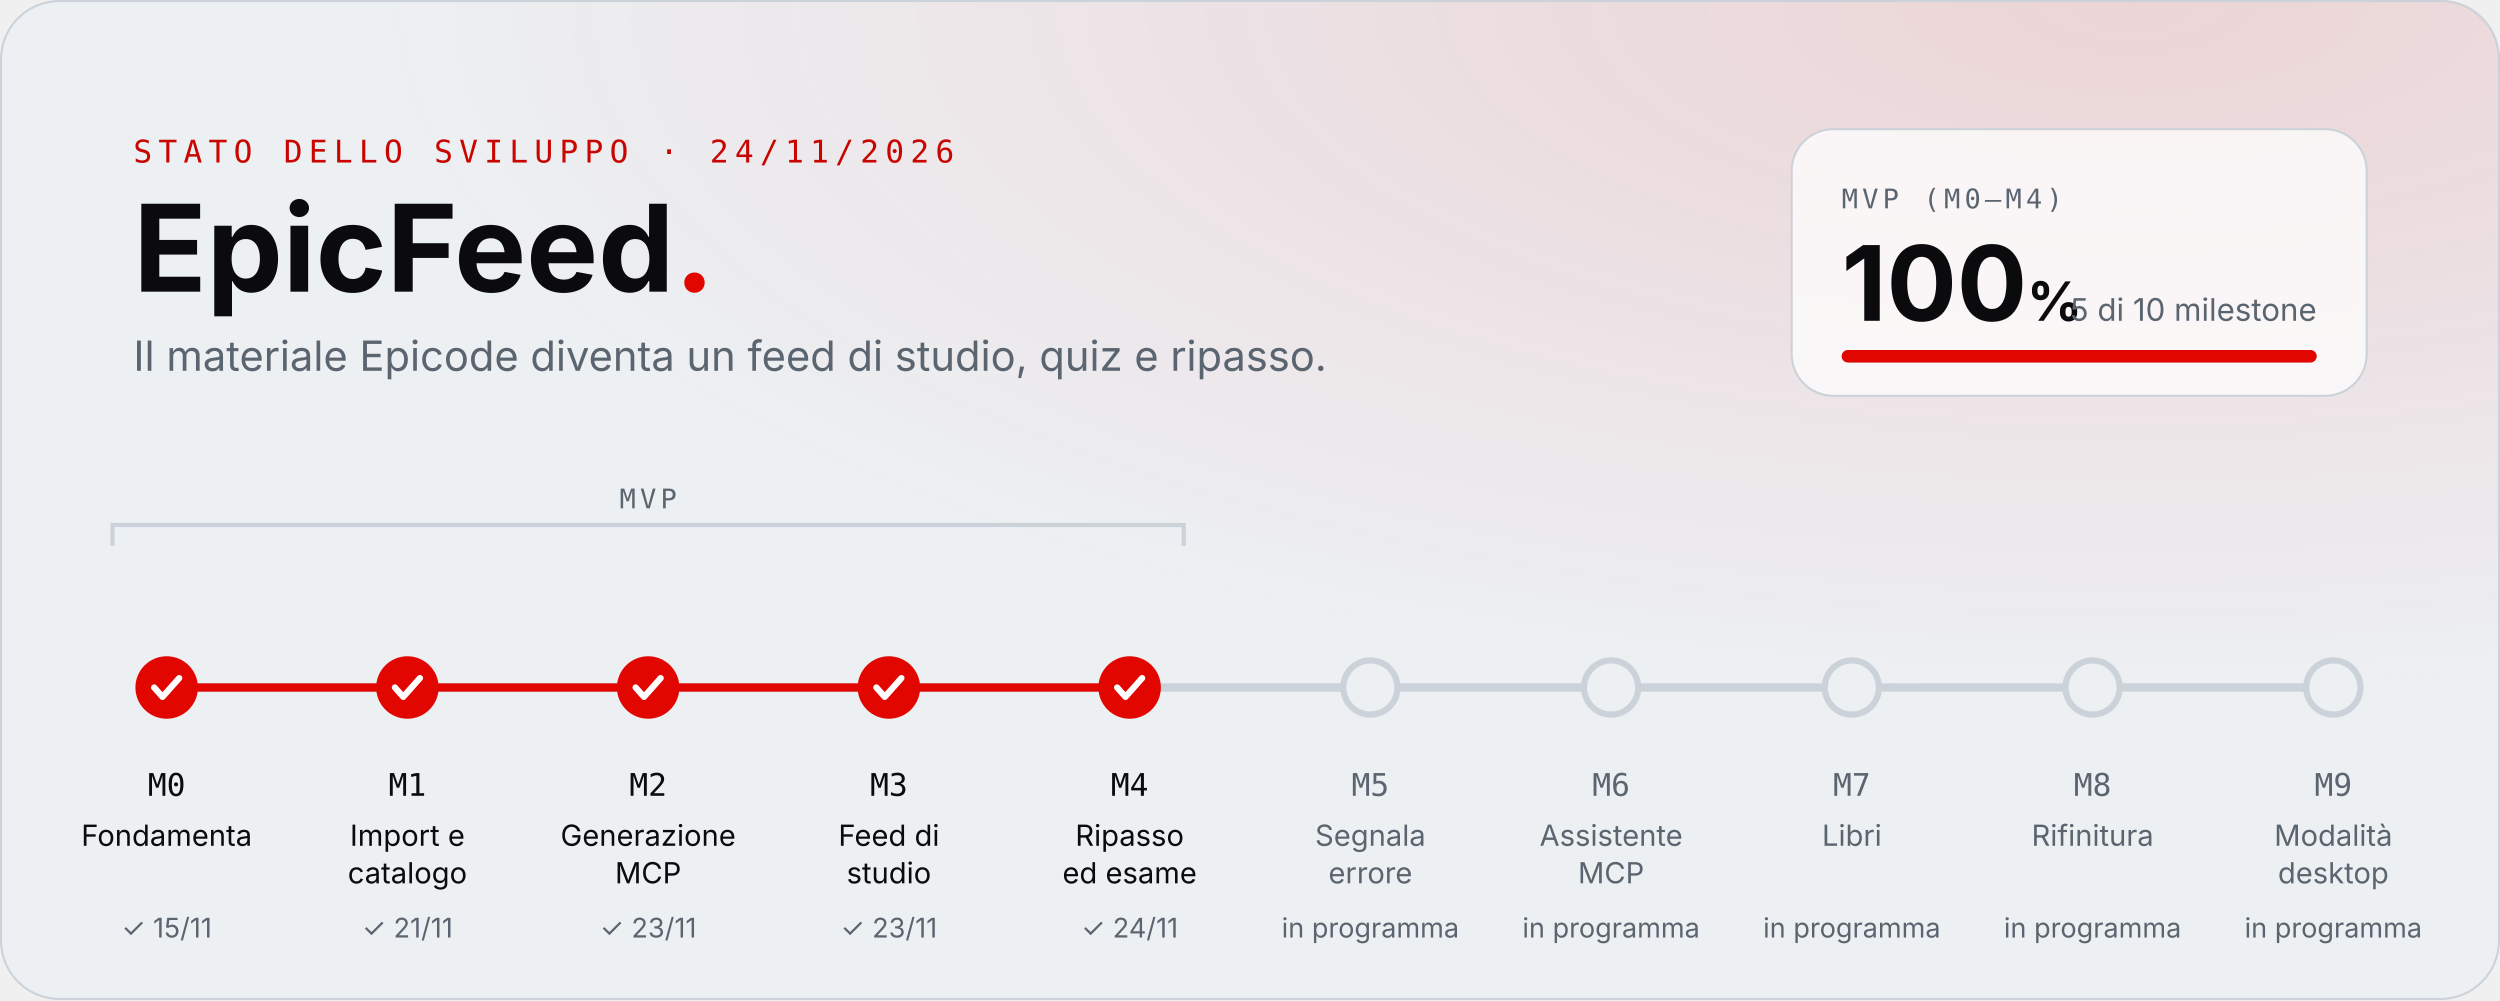
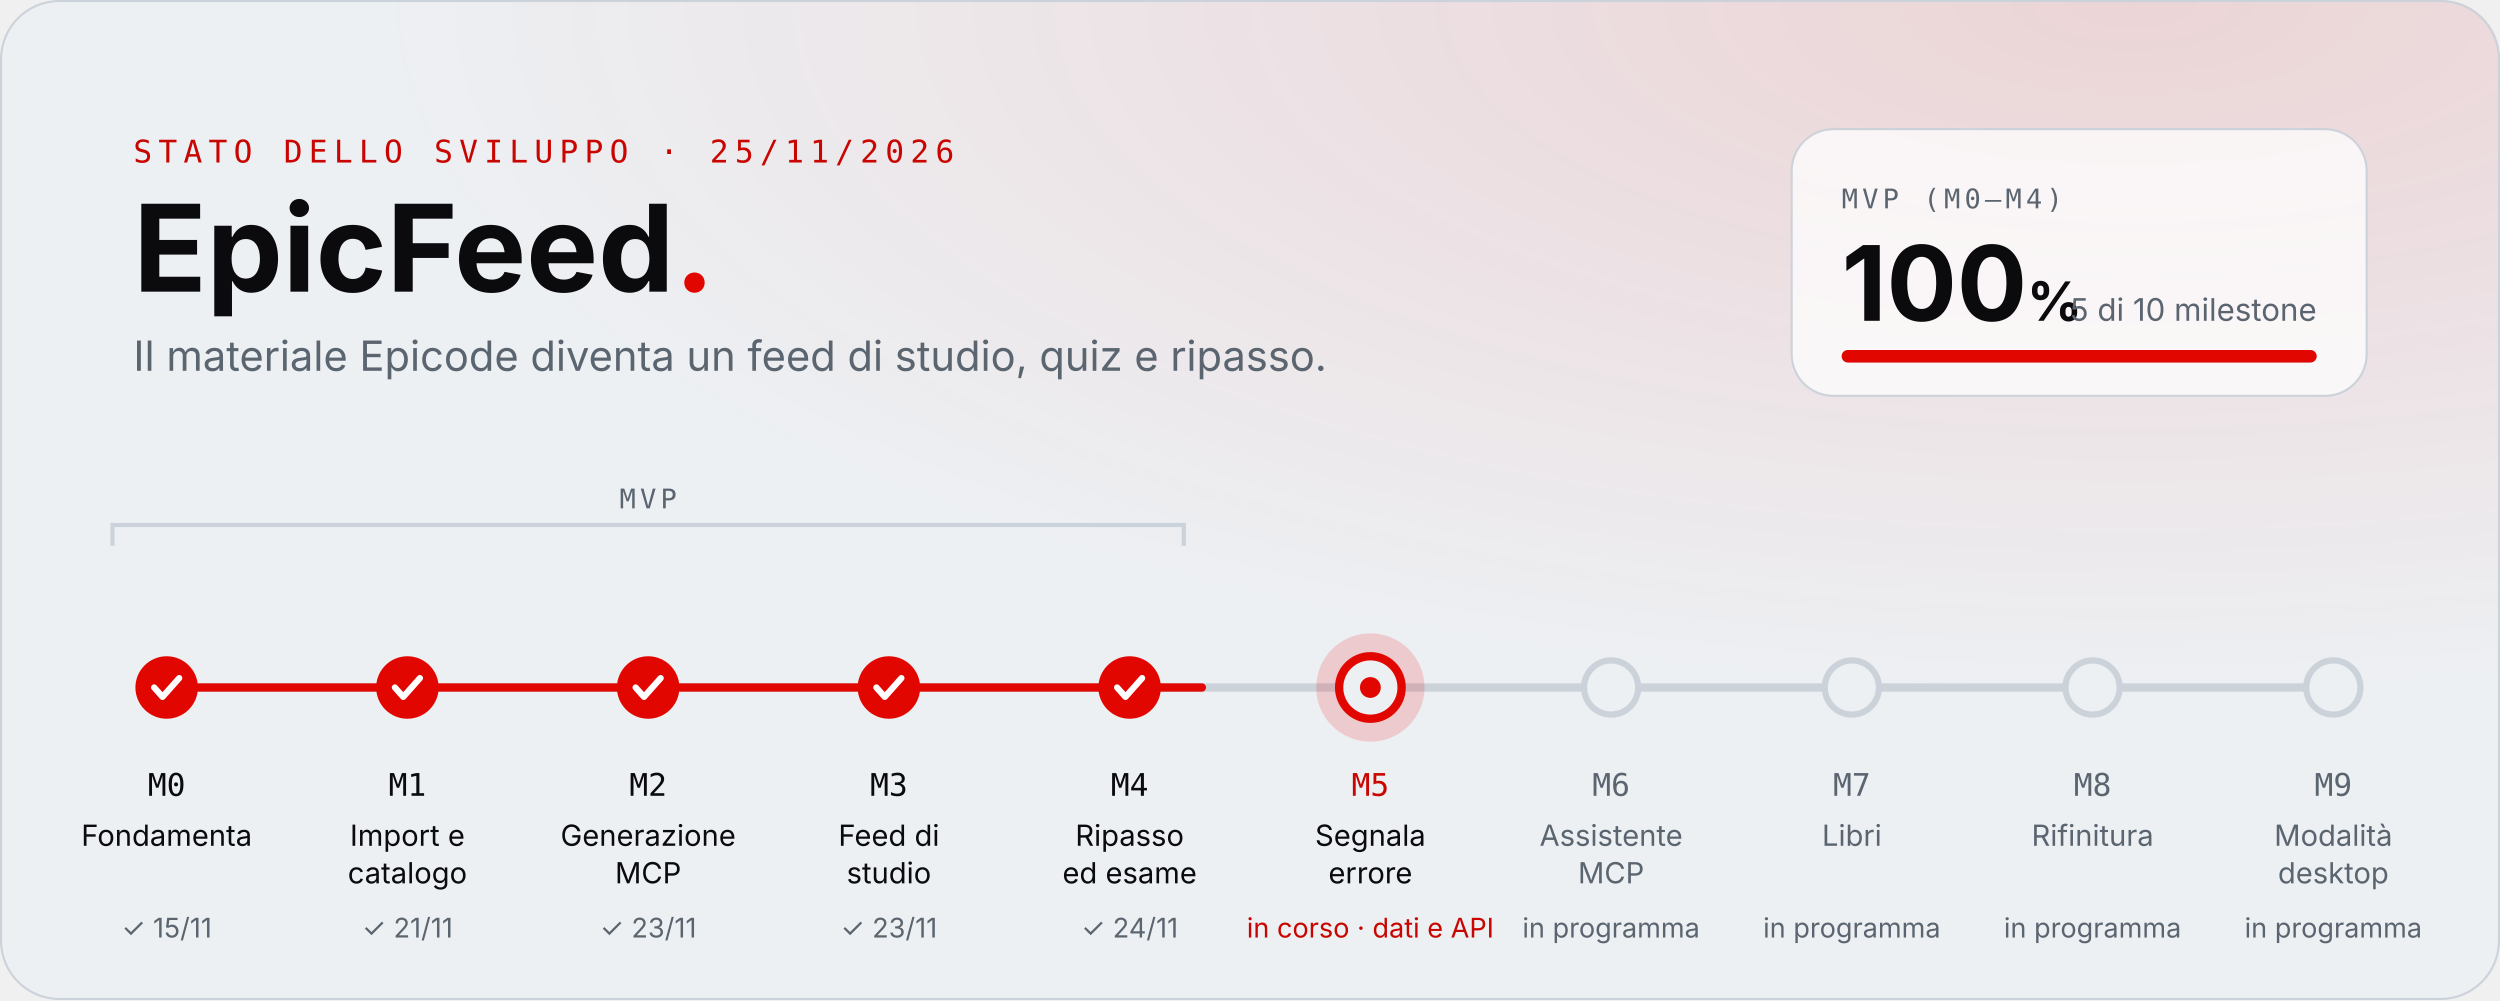
<svg xmlns="http://www.w3.org/2000/svg" width="1200" height="480" viewBox="0 0 1200 480" role="img" aria-label="Stato dello sviluppo di EpicFeed: MVP al 100%">
  <defs>
    <radialGradient id="glow" cx="85%" cy="0%" r="70%">
      <stop offset="0" stop-color="#E10600" stop-opacity="0.12" />
      <stop offset="1" stop-color="#E10600" stop-opacity="0" />
    </radialGradient>
  </defs>
  <rect width="1200" height="480" rx="28" fill="#EDF0F3" />
  <rect width="1200" height="480" rx="28" fill="url(#glow)" />
  <rect x="0.5" y="0.5" width="1199" height="479" rx="28" fill="none" stroke="#CBD2D9" />
-   <text x="64" y="78" font-family="'JetBrains Mono', ui-monospace, Consolas, Menlo, monospace" font-size="15" letter-spacing="3" fill="#C80500">STATO DELLO SVILUPPO · 24/11/2026</text>
+   <text x="64" y="78" font-family="'JetBrains Mono', ui-monospace, Consolas, Menlo, monospace" font-size="15" letter-spacing="3" fill="#C80500">STATO DELLO SVILUPPO · 25/11/2026</text>
  <text x="64" y="140" font-family="'Space Grotesk', Inter, 'Segoe UI', system-ui, sans-serif" font-size="58" font-weight="700" fill="#0B0B0E">EpicFeed<tspan fill="#E10600">.</tspan>
  </text>
  <text x="64" y="178" font-family="Inter, 'Segoe UI', system-ui, -apple-system, sans-serif" font-size="20" fill="#5B6570">Il materiale Epicode diventa un feed di studio, quiz e ripasso.</text>
  <g transform="translate(860,62)">
    <rect width="276" height="128" rx="20" fill="#FFFFFF" fill-opacity="0.72" stroke="#CBD2D9" />
    <text x="24" y="38" font-family="'JetBrains Mono', ui-monospace, Consolas, Menlo, monospace" font-size="13" letter-spacing="2" fill="#5B6570">MVP (M0–M4)</text>
    <text x="24" y="92" font-family="'Space Grotesk', Inter, 'Segoe UI', system-ui, sans-serif" font-size="50" font-weight="700" fill="#0B0B0E">100<tspan font-size="26">%</tspan>
    </text>
    <text x="252" y="92" text-anchor="end" font-family="Inter, 'Segoe UI', system-ui, -apple-system, sans-serif" font-size="15" fill="#5B6570">5 di 10 milestone</text>
    <rect x="24" y="106" width="228" height="6" rx="3" fill="#CBD2D9" />
    <rect x="24" y="106" width="228" height="6" rx="3" fill="#E10600" />
  </g>
  <path d="M54 262 v-10 h514.222 v10" fill="none" stroke="#CBD2D9" stroke-width="2" />
  <text x="311.111" y="244" text-anchor="middle" font-family="'JetBrains Mono', ui-monospace, Consolas, Menlo, monospace" font-size="13" letter-spacing="2" fill="#5B6570">MVP</text>
  <line x1="80" y1="330" x2="1120" y2="330" stroke="#CBD2D9" stroke-width="4" stroke-linecap="round" />
-   <line x1="80" y1="330" x2="542.222" y2="330" stroke="#E10600" stroke-width="4" stroke-linecap="round" />
+   <line x1="80" y1="330" x2="576.889" y2="330" stroke="#E10600" stroke-width="4" stroke-linecap="round" />
  <circle cx="80" cy="330" r="15" fill="#E10600" />
  <path d="M74 330 l4 4.5 l8 -9" fill="none" stroke="#FFFFFF" stroke-width="3" stroke-linecap="round" stroke-linejoin="round" />
  <text x="80" y="382" text-anchor="middle" font-family="'JetBrains Mono', ui-monospace, Consolas, Menlo, monospace" font-size="15" font-weight="500" fill="#0B0B0E">M0</text>
  <text x="80" y="406" text-anchor="middle" font-family="Inter, 'Segoe UI', system-ui, -apple-system, sans-serif" font-size="14" fill="#0B0B0E">Fondamenta</text>
  <text x="80" y="450" text-anchor="middle" font-family="Inter, 'Segoe UI', system-ui, -apple-system, sans-serif" font-size="13" fill="#5B6570">✓ 15/11</text>
  <circle cx="195.556" cy="330" r="15" fill="#E10600" />
  <path d="M189.556 330 l4 4.5 l8 -9" fill="none" stroke="#FFFFFF" stroke-width="3" stroke-linecap="round" stroke-linejoin="round" />
  <text x="195.556" y="382" text-anchor="middle" font-family="'JetBrains Mono', ui-monospace, Consolas, Menlo, monospace" font-size="15" font-weight="500" fill="#0B0B0E">M1</text>
  <text x="195.556" y="406" text-anchor="middle" font-family="Inter, 'Segoe UI', system-ui, -apple-system, sans-serif" font-size="14" fill="#0B0B0E">Import e</text>
  <text x="195.556" y="424" text-anchor="middle" font-family="Inter, 'Segoe UI', system-ui, -apple-system, sans-serif" font-size="14" fill="#0B0B0E">catalogo</text>
  <text x="195.556" y="450" text-anchor="middle" font-family="Inter, 'Segoe UI', system-ui, -apple-system, sans-serif" font-size="13" fill="#5B6570">✓ 21/11</text>
  <circle cx="311.111" cy="330" r="15" fill="#E10600" />
  <path d="M305.111 330 l4 4.5 l8 -9" fill="none" stroke="#FFFFFF" stroke-width="3" stroke-linecap="round" stroke-linejoin="round" />
  <text x="311.111" y="382" text-anchor="middle" font-family="'JetBrains Mono', ui-monospace, Consolas, Menlo, monospace" font-size="15" font-weight="500" fill="#0B0B0E">M2</text>
  <text x="311.111" y="406" text-anchor="middle" font-family="Inter, 'Segoe UI', system-ui, -apple-system, sans-serif" font-size="14" fill="#0B0B0E">Generazione</text>
  <text x="311.111" y="424" text-anchor="middle" font-family="Inter, 'Segoe UI', system-ui, -apple-system, sans-serif" font-size="14" fill="#0B0B0E">MCP</text>
  <text x="311.111" y="450" text-anchor="middle" font-family="Inter, 'Segoe UI', system-ui, -apple-system, sans-serif" font-size="13" fill="#5B6570">✓ 23/11</text>
  <circle cx="426.667" cy="330" r="15" fill="#E10600" />
  <path d="M420.667 330 l4 4.5 l8 -9" fill="none" stroke="#FFFFFF" stroke-width="3" stroke-linecap="round" stroke-linejoin="round" />
  <text x="426.667" y="382" text-anchor="middle" font-family="'JetBrains Mono', ui-monospace, Consolas, Menlo, monospace" font-size="15" font-weight="500" fill="#0B0B0E">M3</text>
  <text x="426.667" y="406" text-anchor="middle" font-family="Inter, 'Segoe UI', system-ui, -apple-system, sans-serif" font-size="14" fill="#0B0B0E">Feed di</text>
  <text x="426.667" y="424" text-anchor="middle" font-family="Inter, 'Segoe UI', system-ui, -apple-system, sans-serif" font-size="14" fill="#0B0B0E">studio</text>
  <text x="426.667" y="450" text-anchor="middle" font-family="Inter, 'Segoe UI', system-ui, -apple-system, sans-serif" font-size="13" fill="#5B6570">✓ 23/11</text>
  <circle cx="542.222" cy="330" r="15" fill="#E10600" />
  <path d="M536.222 330 l4 4.5 l8 -9" fill="none" stroke="#FFFFFF" stroke-width="3" stroke-linecap="round" stroke-linejoin="round" />
  <text x="542.222" y="382" text-anchor="middle" font-family="'JetBrains Mono', ui-monospace, Consolas, Menlo, monospace" font-size="15" font-weight="500" fill="#0B0B0E">M4</text>
  <text x="542.222" y="406" text-anchor="middle" font-family="Inter, 'Segoe UI', system-ui, -apple-system, sans-serif" font-size="14" fill="#0B0B0E">Ripasso</text>
  <text x="542.222" y="424" text-anchor="middle" font-family="Inter, 'Segoe UI', system-ui, -apple-system, sans-serif" font-size="14" fill="#0B0B0E">ed esame</text>
  <text x="542.222" y="450" text-anchor="middle" font-family="Inter, 'Segoe UI', system-ui, -apple-system, sans-serif" font-size="13" fill="#5B6570">✓ 24/11</text>
-   <circle cx="657.778" cy="330" r="13" fill="#EDF0F3" stroke="#CBD2D9" stroke-width="3" />
-   <text x="657.778" y="382" text-anchor="middle" font-family="'JetBrains Mono', ui-monospace, Consolas, Menlo, monospace" font-size="15" font-weight="500" fill="#5B6570">M5</text>
-   <text x="657.778" y="406" text-anchor="middle" font-family="Inter, 'Segoe UI', system-ui, -apple-system, sans-serif" font-size="14" fill="#5B6570">Segnala</text>
-   <text x="657.778" y="424" text-anchor="middle" font-family="Inter, 'Segoe UI', system-ui, -apple-system, sans-serif" font-size="14" fill="#5B6570">errore</text>
-   <text x="657.778" y="450" text-anchor="middle" font-family="Inter, 'Segoe UI', system-ui, -apple-system, sans-serif" font-size="13" fill="#5B6570">in programma</text>
+   <circle cx="657.778" cy="330" r="26" fill="#E10600" fill-opacity="0.16" />
+   <circle cx="657.778" cy="330" r="15" fill="#EDF0F3" stroke="#E10600" stroke-width="4" />
+   <circle cx="657.778" cy="330" r="5" fill="#E10600" />
+   <text x="657.778" y="382" text-anchor="middle" font-family="'JetBrains Mono', ui-monospace, Consolas, Menlo, monospace" font-size="15" font-weight="500" fill="#C80500">M5</text>
+   <text x="657.778" y="406" text-anchor="middle" font-family="Inter, 'Segoe UI', system-ui, -apple-system, sans-serif" font-size="14" fill="#0B0B0E">Segnala</text>
+   <text x="657.778" y="424" text-anchor="middle" font-family="Inter, 'Segoe UI', system-ui, -apple-system, sans-serif" font-size="14" fill="#0B0B0E">errore</text>
+   <text x="657.778" y="450" text-anchor="middle" font-family="Inter, 'Segoe UI', system-ui, -apple-system, sans-serif" font-size="13" fill="#C80500">in corso · dati e API</text>
  <circle cx="773.333" cy="330" r="13" fill="#EDF0F3" stroke="#CBD2D9" stroke-width="3" />
  <text x="773.333" y="382" text-anchor="middle" font-family="'JetBrains Mono', ui-monospace, Consolas, Menlo, monospace" font-size="15" font-weight="500" fill="#5B6570">M6</text>
  <text x="773.333" y="406" text-anchor="middle" font-family="Inter, 'Segoe UI', system-ui, -apple-system, sans-serif" font-size="14" fill="#5B6570">Assistente</text>
  <text x="773.333" y="424" text-anchor="middle" font-family="Inter, 'Segoe UI', system-ui, -apple-system, sans-serif" font-size="14" fill="#5B6570">MCP</text>
  <text x="773.333" y="450" text-anchor="middle" font-family="Inter, 'Segoe UI', system-ui, -apple-system, sans-serif" font-size="13" fill="#5B6570">in programma</text>
  <circle cx="888.889" cy="330" r="13" fill="#EDF0F3" stroke="#CBD2D9" stroke-width="3" />
  <text x="888.889" y="382" text-anchor="middle" font-family="'JetBrains Mono', ui-monospace, Consolas, Menlo, monospace" font-size="15" font-weight="500" fill="#5B6570">M7</text>
  <text x="888.889" y="406" text-anchor="middle" font-family="Inter, 'Segoe UI', system-ui, -apple-system, sans-serif" font-size="14" fill="#5B6570">Libri</text>
  <text x="888.889" y="450" text-anchor="middle" font-family="Inter, 'Segoe UI', system-ui, -apple-system, sans-serif" font-size="13" fill="#5B6570">in programma</text>
  <circle cx="1004.444" cy="330" r="13" fill="#EDF0F3" stroke="#CBD2D9" stroke-width="3" />
  <text x="1004.444" y="382" text-anchor="middle" font-family="'JetBrains Mono', ui-monospace, Consolas, Menlo, monospace" font-size="15" font-weight="500" fill="#5B6570">M8</text>
  <text x="1004.444" y="406" text-anchor="middle" font-family="Inter, 'Segoe UI', system-ui, -apple-system, sans-serif" font-size="14" fill="#5B6570">Rifinitura</text>
  <text x="1004.444" y="450" text-anchor="middle" font-family="Inter, 'Segoe UI', system-ui, -apple-system, sans-serif" font-size="13" fill="#5B6570">in programma</text>
  <circle cx="1120" cy="330" r="13" fill="#EDF0F3" stroke="#CBD2D9" stroke-width="3" />
  <text x="1120" y="382" text-anchor="middle" font-family="'JetBrains Mono', ui-monospace, Consolas, Menlo, monospace" font-size="15" font-weight="500" fill="#5B6570">M9</text>
  <text x="1120" y="406" text-anchor="middle" font-family="Inter, 'Segoe UI', system-ui, -apple-system, sans-serif" font-size="14" fill="#5B6570">Modalità</text>
  <text x="1120" y="424" text-anchor="middle" font-family="Inter, 'Segoe UI', system-ui, -apple-system, sans-serif" font-size="14" fill="#5B6570">desktop</text>
  <text x="1120" y="450" text-anchor="middle" font-family="Inter, 'Segoe UI', system-ui, -apple-system, sans-serif" font-size="13" fill="#5B6570">in programma</text>
</svg>
